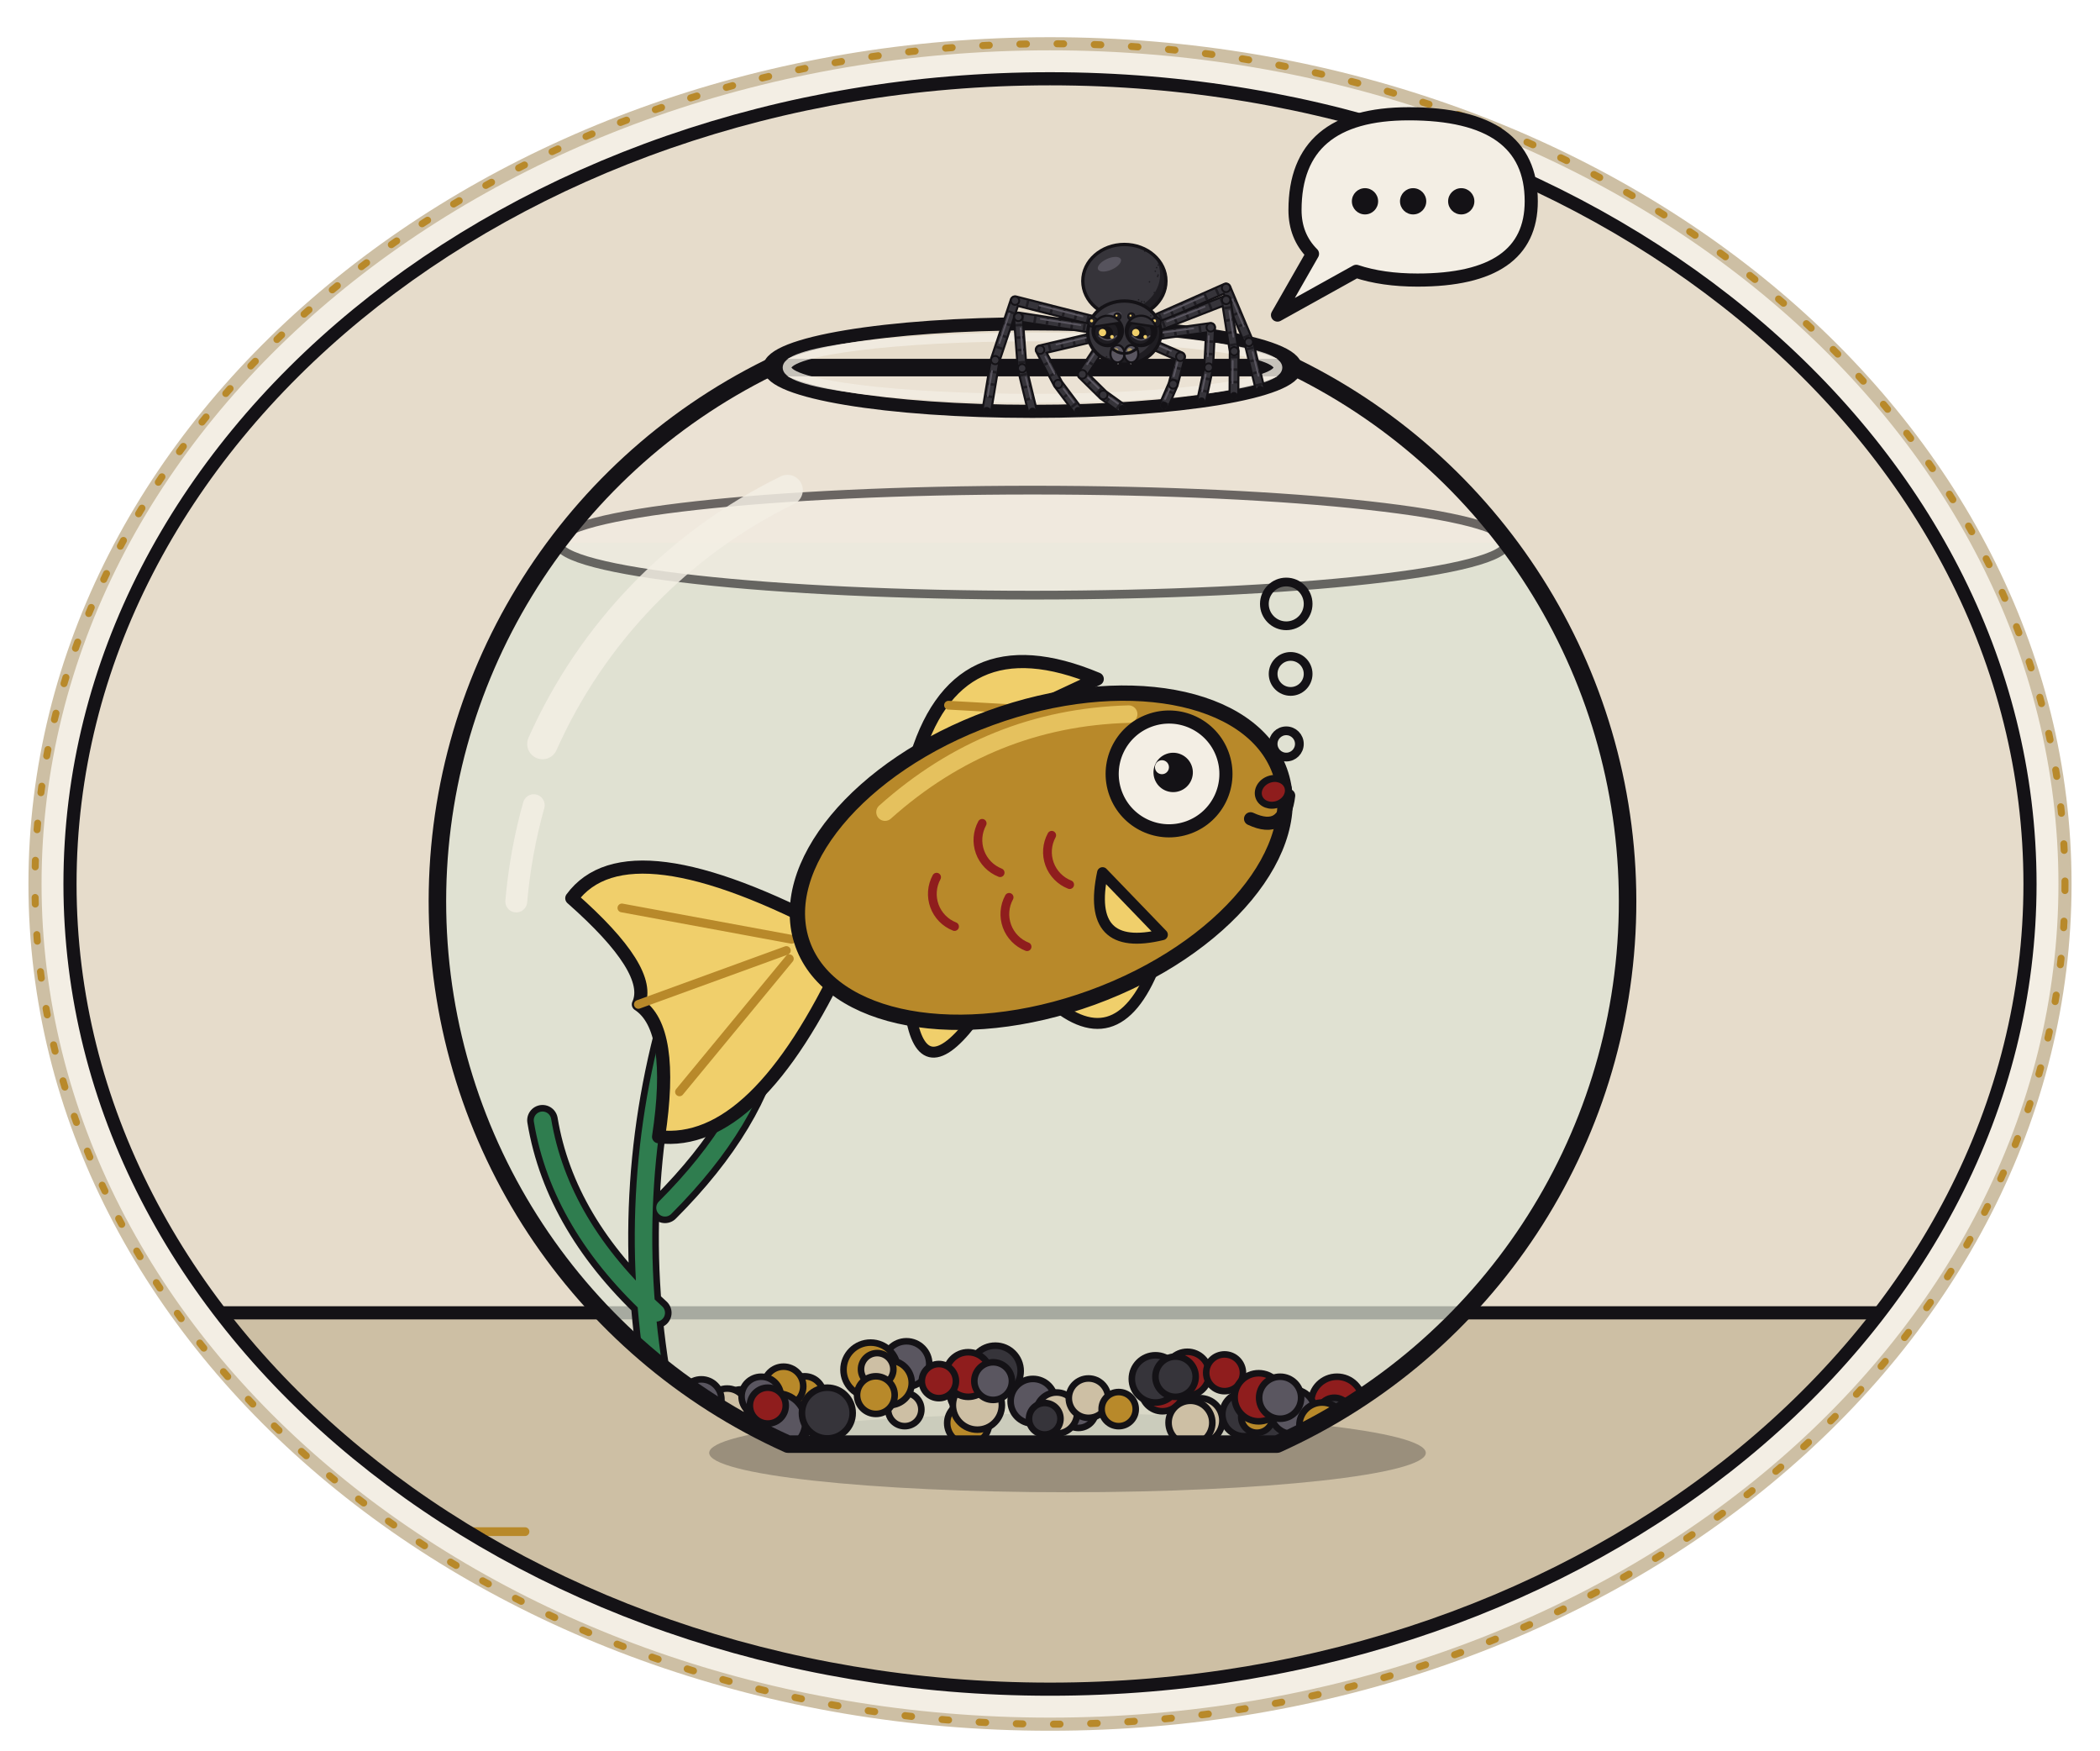
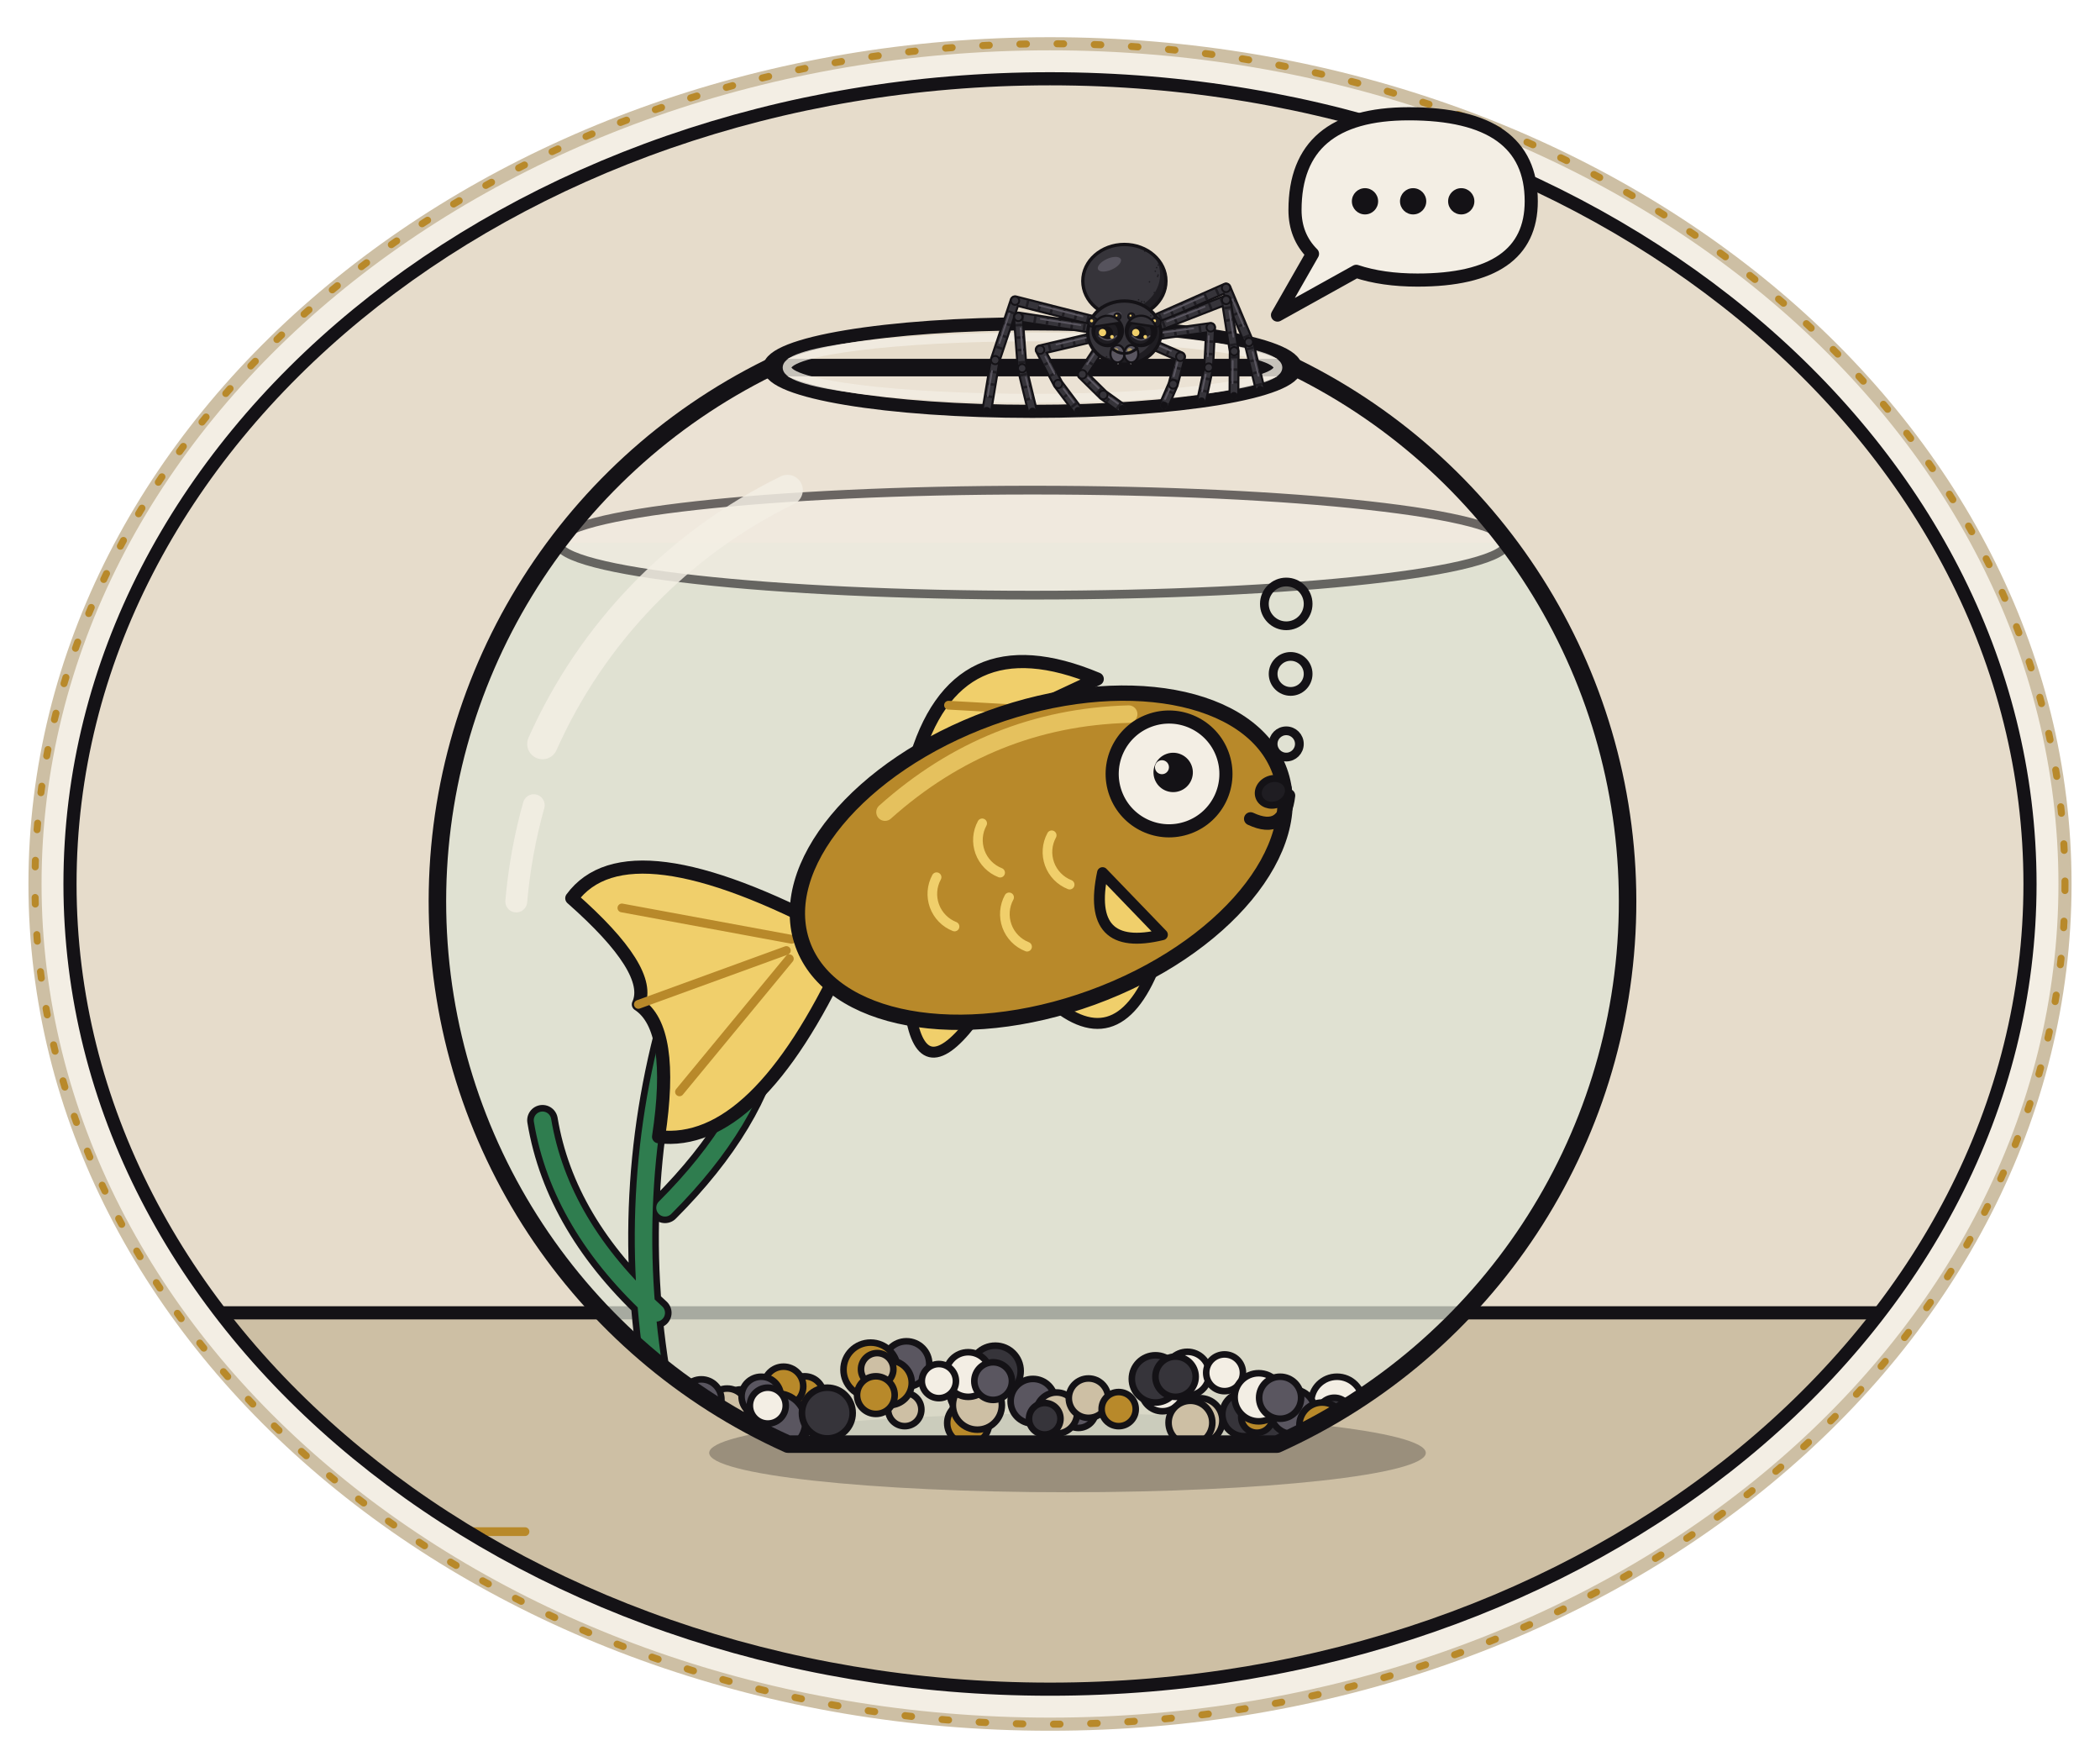
<svg xmlns="http://www.w3.org/2000/svg" viewBox="0 0 480 400" role="img" aria-labelledby="creature-goldfish-title">
  <clipPath id="cr-fish-ov0">
    <ellipse cx="240" cy="202" rx="224" ry="184" fill="#000" />
  </clipPath>
  <ellipse cx="240" cy="202" rx="232" ry="192" fill="#f3eee4" stroke="#cdbfa4" stroke-width="3" />
  <ellipse cx="240" cy="202" rx="224" ry="184" fill="#e6dccb" stroke="#cdbfa4" stroke-width="2.5" />
  <g clip-path="url(#cr-fish-ov0)">
    <path d="M0 300 H480 V400 H0 Z" fill="#cdbfa4" />
    <path d="M0 300 L480 300" stroke="#141216" stroke-width="3" stroke-linecap="round" />
    <path d="M30 350 L120 350" stroke="#b8892a" stroke-width="2" stroke-linecap="round" />
    <path d="M330 372 L440 372" stroke="#b8892a" stroke-width="2" stroke-linecap="round" />
    <ellipse cx="244" cy="332" rx="81.9" ry="9" fill="#141216" opacity="0.28" />
  </g>
  <clipPath id="cr-fish-bowl1">
    <path d="M175.9 84 A136 136 0 0 0 180.1 330 L291.9 330 A136 136 0 0 0 296.1 84 Z" />
  </clipPath>
  <g clip-path="url(#cr-fish-bowl1)">
    <path d="M175.9 84 A136 136 0 0 0 180.1 330 L291.9 330 A136 136 0 0 0 296.1 84 Z" fill="#f3eee4" opacity="0.35" />
    <path d="M0 124 H480 V400 H0 Z" fill="#f3eee4" opacity="0.55" />
    <path d="M0 124 H480 V400 H0 Z" fill="#2f7d4f" opacity="0.08" />
    <ellipse cx="236" cy="124" rx="108.5" ry="12" fill="#f3eee4" stroke="#141216" stroke-width="2" opacity="0.6" />
    <circle cx="183.9" cy="318.9" r="4.4" fill="#b8892a" stroke="#141216" stroke-width="1.5" />
-     <circle cx="265.7" cy="317.7" r="4.8" fill="#8f1d1d" stroke="#141216" stroke-width="1.5" />
+     <circle cx="265.7" cy="317.7" r="4.8" fill="#f3eee4" stroke="#141216" stroke-width="1.5" />
    <circle cx="284.4" cy="323.2" r="5" fill="#36343a" stroke="#141216" stroke-width="1.5" />
    <circle cx="169.3" cy="321.2" r="3.7" fill="#cdbfa4" stroke="#141216" stroke-width="1.5" />
    <circle cx="246.5" cy="322.3" r="4" fill="#5a5660" stroke="#141216" stroke-width="1.5" />
    <circle cx="305" cy="319.7" r="3.8" fill="#b8892a" stroke="#141216" stroke-width="1.5" />
-     <circle cx="179.5" cy="325.6" r="5.2" fill="#8f1d1d" stroke="#141216" stroke-width="1.5" />
+     <circle cx="179.5" cy="325.6" r="5.2" fill="#f3eee4" stroke="#141216" stroke-width="1.5" />
    <circle cx="227.5" cy="313.3" r="5.8" fill="#36343a" stroke="#141216" stroke-width="1.5" />
    <circle cx="166.2" cy="321.9" r="4.6" fill="#cdbfa4" stroke="#141216" stroke-width="1.5" />
    <circle cx="236.1" cy="320.2" r="5.1" fill="#5a5660" stroke="#141216" stroke-width="1.5" />
    <circle cx="179.1" cy="316.8" r="4.5" fill="#b8892a" stroke="#141216" stroke-width="1.5" />
-     <circle cx="271.4" cy="313.9" r="5" fill="#8f1d1d" stroke="#141216" stroke-width="1.5" />
+     <circle cx="271.4" cy="313.9" r="5" fill="#f3eee4" stroke="#141216" stroke-width="1.5" />
    <circle cx="264.1" cy="315.1" r="5.4" fill="#36343a" stroke="#141216" stroke-width="1.5" />
    <circle cx="206.8" cy="322.1" r="3.8" fill="#cdbfa4" stroke="#141216" stroke-width="1.5" />
    <circle cx="207.2" cy="311.7" r="5.2" fill="#5a5660" stroke="#141216" stroke-width="1.5" />
    <circle cx="221.3" cy="325.2" r="4.8" fill="#b8892a" stroke="#141216" stroke-width="1.5" />
-     <circle cx="279.9" cy="313.7" r="4.2" fill="#8f1d1d" stroke="#141216" stroke-width="1.5" />
+     <circle cx="279.9" cy="313.7" r="4.2" fill="#f3eee4" stroke="#141216" stroke-width="1.5" />
    <circle cx="290.7" cy="325.2" r="5.1" fill="#36343a" stroke="#141216" stroke-width="1.5" />
    <circle cx="241.5" cy="322.9" r="4.7" fill="#cdbfa4" stroke="#141216" stroke-width="1.5" />
    <circle cx="177.6" cy="324.9" r="6.5" fill="#5a5660" stroke="#141216" stroke-width="1.5" />
    <circle cx="287.3" cy="323.8" r="3.6" fill="#b8892a" stroke="#141216" stroke-width="1.5" />
-     <circle cx="305.6" cy="320.5" r="5.9" fill="#8f1d1d" stroke="#141216" stroke-width="1.5" />
+     <circle cx="305.6" cy="320.5" r="5.9" fill="#f3eee4" stroke="#141216" stroke-width="1.5" />
    <circle cx="220.8" cy="318.9" r="3.6" fill="#36343a" stroke="#141216" stroke-width="1.5" />
    <circle cx="223.4" cy="321.1" r="5.6" fill="#cdbfa4" stroke="#141216" stroke-width="1.5" />
    <circle cx="160.3" cy="319.8" r="4.6" fill="#5a5660" stroke="#141216" stroke-width="1.5" />
    <circle cx="199" cy="313" r="6.2" fill="#b8892a" stroke="#141216" stroke-width="1.5" />
-     <circle cx="287.7" cy="319.3" r="5.5" fill="#8f1d1d" stroke="#141216" stroke-width="1.5" />
+     <circle cx="287.7" cy="319.3" r="5.5" fill="#f3eee4" stroke="#141216" stroke-width="1.5" />
    <circle cx="305" cy="323.2" r="3.8" fill="#36343a" stroke="#141216" stroke-width="1.5" />
    <circle cx="248.8" cy="319.5" r="4.5" fill="#cdbfa4" stroke="#141216" stroke-width="1.5" />
    <circle cx="295.5" cy="322.6" r="5.1" fill="#5a5660" stroke="#141216" stroke-width="1.5" />
    <circle cx="203.3" cy="316" r="5.1" fill="#b8892a" stroke="#141216" stroke-width="1.5" />
-     <circle cx="221.3" cy="314.1" r="5.1" fill="#8f1d1d" stroke="#141216" stroke-width="1.5" />
+     <circle cx="221.3" cy="314.1" r="5.1" fill="#f3eee4" stroke="#141216" stroke-width="1.5" />
    <circle cx="268.7" cy="314.6" r="4.6" fill="#36343a" stroke="#141216" stroke-width="1.5" />
    <circle cx="200.5" cy="312.9" r="3.7" fill="#cdbfa4" stroke="#141216" stroke-width="1.5" />
    <circle cx="174" cy="319.1" r="4.5" fill="#5a5660" stroke="#141216" stroke-width="1.5" />
    <circle cx="302.2" cy="325.7" r="5.2" fill="#b8892a" stroke="#141216" stroke-width="1.5" />
-     <circle cx="214.6" cy="315.6" r="3.9" fill="#8f1d1d" stroke="#141216" stroke-width="1.5" />
+     <circle cx="214.6" cy="315.6" r="3.9" fill="#f3eee4" stroke="#141216" stroke-width="1.5" />
    <circle cx="189.1" cy="322.9" r="5.8" fill="#36343a" stroke="#141216" stroke-width="1.5" />
    <circle cx="274.3" cy="324.6" r="5.1" fill="#cdbfa4" stroke="#141216" stroke-width="1.5" />
    <circle cx="227" cy="315.6" r="4.3" fill="#5a5660" stroke="#141216" stroke-width="1.5" />
    <circle cx="200.2" cy="318.8" r="4.3" fill="#b8892a" stroke="#141216" stroke-width="1.5" />
-     <circle cx="175.5" cy="321.2" r="4.1" fill="#8f1d1d" stroke="#141216" stroke-width="1.5" />
+     <circle cx="175.5" cy="321.2" r="4.1" fill="#f3eee4" stroke="#141216" stroke-width="1.5" />
    <circle cx="238.8" cy="324.2" r="3.6" fill="#36343a" stroke="#141216" stroke-width="1.5" />
    <circle cx="272.1" cy="325.1" r="5" fill="#cdbfa4" stroke="#141216" stroke-width="1.5" />
    <circle cx="292.6" cy="319.4" r="4.8" fill="#5a5660" stroke="#141216" stroke-width="1.5" />
    <circle cx="255.7" cy="322" r="3.9" fill="#b8892a" stroke="#141216" stroke-width="1.5" />
    <path d="M150 316 Q142 270 156 226 M150 300 Q128 280 124 256 M152 276 Q172 256 176 236" fill="none" stroke="#141216" stroke-width="7" stroke-linecap="round" stroke-linejoin="round" />
    <path d="M150 316 Q142 270 156 226 M150 300 Q128 280 124 256 M152 276 Q172 256 176 236" fill="none" stroke="#2f7d4f" stroke-width="4" stroke-linecap="round" stroke-linejoin="round" />
    <g transform="translate(238 196) rotate(-20)">
      <path d="M-50 0 Q-86 -40 -104 -28 Q-92 -6 -98 0 Q-92 8 -104 30 Q-84 40 -50 6 Z" fill="#f0cf6b" stroke="#141216" stroke-width="3" stroke-linecap="round" stroke-linejoin="round" />
      <path d="M-60 -2 L-94 -22 M-62 2 L-96 22 M-62 0 L-98 0" fill="none" stroke="#b8892a" stroke-width="2" stroke-linecap="round" stroke-linejoin="round" />
      <path d="M-20 -30 Q0 -58 26 -34 Z" fill="#f0cf6b" stroke="#141216" stroke-width="3" stroke-linecap="round" stroke-linejoin="round" />
      <path d="M-8 -40 L6 -34" fill="none" stroke="#b8892a" stroke-width="2" stroke-linecap="round" stroke-linejoin="round" />
      <path d="M-10 30 Q0 50 16 32 Z M-40 22 Q-44 40 -28 30 Z" fill="#f0cf6b" stroke="#141216" stroke-width="2.5" stroke-linecap="round" stroke-linejoin="round" />
      <ellipse cx="0" cy="0" rx="58" ry="34" fill="#b8892a" stroke="#141216" stroke-width="3.5" />
      <path d="M-30 -22 Q0 -34 30 -24" fill="none" stroke="#f0cf6b" stroke-width="4" stroke-linecap="round" stroke-linejoin="round" opacity="0.8" />
-       <path d="M-24 -4 a8 8 0 0 0 0 12 M-10 -12 a8 8 0 0 0 0 12 M-10 6 a8 8 0 0 0 0 12 M4 -4 a8 8 0 0 0 0 12" fill="none" stroke="#8f1d1d" stroke-width="2" stroke-linecap="round" stroke-linejoin="round" />
+       <path d="M-24 -4 a8 8 0 0 0 0 12 M-10 -12 a8 8 0 0 0 0 12 M-10 6 a8 8 0 0 0 0 12 M4 -4 a8 8 0 0 0 0 12" fill="none" stroke="#f0cf6b" stroke-width="2.2" stroke-linecap="round" stroke-linejoin="round" />
      <path d="M12 8 Q2 24 20 26 Z" fill="#f0cf6b" stroke="#141216" stroke-width="2.5" stroke-linecap="round" stroke-linejoin="round" />
      <circle cx="34" cy="-8" r="13" fill="#f3eee4" stroke="#141216" stroke-width="3" />
      <circle cx="35" cy="-8" r="4.5" fill="#141216" />
      <circle cx="33" cy="-10" r="1.6" fill="#f3eee4" />
      <path d="M48 8 Q54 14 58 6" fill="none" stroke="#141216" stroke-width="3" stroke-linecap="round" stroke-linejoin="round" />
-       <ellipse cx="55" cy="4" rx="3.5" ry="3" fill="#8f1d1d" stroke="#141216" stroke-width="1.6" />
+       <ellipse cx="55" cy="4" rx="3.5" ry="3" fill="#1f1d22" stroke="#141216" stroke-width="1.6" />
    </g>
    <circle cx="294" cy="170" r="3" fill="none" stroke="#141216" stroke-width="2" />
    <circle cx="295" cy="154" r="4" fill="none" stroke="#141216" stroke-width="2" />
    <circle cx="294" cy="138" r="5" fill="none" stroke="#141216" stroke-width="2" />
  </g>
  <path d="M175.9 84 A136 136 0 0 0 180.1 330 L291.9 330 A136 136 0 0 0 296.1 84 Z" fill="none" stroke="#141216" stroke-width="4" stroke-linecap="round" stroke-linejoin="round" />
  <ellipse cx="236" cy="84" rx="60.1" ry="10" fill="none" stroke="#141216" stroke-width="3" />
  <ellipse cx="236" cy="84" rx="56.1" ry="7" fill="none" stroke="#f3eee4" stroke-width="2" opacity="0.8" />
  <path d="M124 170 A118 118 0 0 1 180 112" fill="none" stroke="#f3eee4" stroke-width="7" stroke-linecap="round" stroke-linejoin="round" opacity="0.85" />
  <path d="M118 206 A120 120 0 0 1 122 184" fill="none" stroke="#f3eee4" stroke-width="5" stroke-linecap="round" stroke-linejoin="round" opacity="0.85" />
  <ellipse cx="240" cy="202" rx="224" ry="184" fill="none" stroke="#141216" stroke-width="3" />
  <ellipse cx="240" cy="202" rx="232" ry="192" fill="none" stroke="#b8892a" stroke-width="1.6" stroke-dasharray="1.5 7" stroke-linecap="round" />
  <g transform="translate(257 76) rotate(0) scale(0.19 0.19)">
    <g transform="rotate(0 0 -62)">
      <clipPath id="cr-fish-c2">
        <ellipse cx="0" cy="-62" rx="50" ry="44" fill="#000" />
      </clipPath>
      <ellipse cx="0" cy="-62" rx="50" ry="44" fill="#1f1d22" />
      <g clip-path="url(#cr-fish-c2)">
        <ellipse cx="-8" cy="-69.9" rx="51" ry="44.9" fill="#36343a" />
        <path d="M23.9 -36.9h0M36 -48.1h0M24.5 -97.9h0M5 -29.3h0M-25.9 -30.8h0M30.2 -61h0M40 -67.5h0M40.6 -69.2h0M37.2 -73.8h0M19.5 -35.4h0M-27.3 -31.3h0M-28.1 -30.4h0M-18.5 -33.8h0M17.1 -39.4h0M40.7 -81.2h0M20.8 -37.3h0M38.8 -78.1h0" stroke="#1f1d22" stroke-width="1.9" stroke-linecap="round" />
        <ellipse cx="-18" cy="-82.2" rx="15" ry="7" fill="#5a5660" transform="rotate(-24 -18 -82.2)" opacity="0.9" />
      </g>
      <ellipse cx="0" cy="-62" rx="50" ry="44" fill="none" stroke="#141216" stroke-width="4" />
    </g>
    <g>
      <path d="M28 -12 L122.3 -53.7 L149.7 11.4 L163.4 68.4" fill="none" stroke="#141216" stroke-width="13" stroke-linecap="round" stroke-linejoin="round" />
      <path d="M28 -12 L122.3 -53.7 L149.7 11.4 L163.4 68.4" fill="none" stroke="#36343a" stroke-width="8" stroke-linecap="round" stroke-linejoin="round" />
      <path d="M28 -12 L122.3 -53.7 L149.7 11.4 L163.4 68.4" fill="none" stroke="#1f1d22" stroke-width="8" stroke-dasharray="3 12" stroke-linejoin="round" />
      <path d="M48 -22.8 L95.2 -43.6M130 -40 L143.6 -7.5M154.4 23.5 L161.3 52" stroke="#5a5660" stroke-width="2.1" stroke-linecap="round" fill="none" />
      <circle cx="122.3" cy="-53.7" r="5" fill="#36343a" stroke="#141216" stroke-width="2.2" />
      <circle cx="149.7" cy="11.4" r="5" fill="#36343a" stroke="#141216" stroke-width="2.2" />
      <circle cx="163.4" cy="68.4" r="4.4" fill="#141216" />
    </g>
    <g>
      <path d="M-28 -12 L-131.5 -38.3 L-155.4 33.1 L-165.5 93.9" fill="none" stroke="#141216" stroke-width="13" stroke-linecap="round" stroke-linejoin="round" />
      <path d="M-28 -12 L-131.5 -38.3 L-155.4 33.1 L-165.5 93.9" fill="none" stroke="#36343a" stroke-width="8" stroke-linecap="round" stroke-linejoin="round" />
      <path d="M-28 -12 L-131.5 -38.3 L-155.4 33.1 L-165.5 93.9" fill="none" stroke="#1f1d22" stroke-width="8" stroke-dasharray="3 12" stroke-linejoin="round" />
      <path d="M-50.3 -19.5 L-102.1 -32.6M-138.4 -23.1 L-150.3 12.6M-159.3 46.2 L-164.4 76.6" stroke="#5a5660" stroke-width="2.1" stroke-linecap="round" fill="none" />
      <circle cx="-131.5" cy="-38.3" r="5" fill="#36343a" stroke="#141216" stroke-width="2.2" />
      <circle cx="-155.4" cy="33.1" r="5" fill="#36343a" stroke="#141216" stroke-width="2.2" />
      <circle cx="-165.5" cy="93.9" r="4.4" fill="#141216" />
    </g>
    <g>
      <path d="M32 -4 L122.4 -39.2 L132.1 22.4 L131.8 75.9" fill="none" stroke="#141216" stroke-width="13" stroke-linecap="round" stroke-linejoin="round" />
      <path d="M32 -4 L122.4 -39.2 L132.1 22.4 L131.8 75.9" fill="none" stroke="#36343a" stroke-width="8" stroke-linecap="round" stroke-linejoin="round" />
      <path d="M32 -4 L122.4 -39.2 L132.1 22.4 L131.8 75.9" fill="none" stroke="#1f1d22" stroke-width="8" stroke-dasharray="3 12" stroke-linejoin="round" />
      <path d="M51.3 -13.4 L96.5 -31M126.3 -25.9 L131.1 4.9M130.3 34.1 L130.1 60.9" stroke="#5a5660" stroke-width="2.1" stroke-linecap="round" fill="none" />
      <circle cx="122.4" cy="-39.2" r="5" fill="#36343a" stroke="#141216" stroke-width="2.2" />
      <circle cx="132.1" cy="22.4" r="5" fill="#36343a" stroke="#141216" stroke-width="2.2" />
      <circle cx="131.8" cy="75.9" r="4.4" fill="#141216" />
    </g>
    <g>
      <path d="M-32 -4 L-127.6 -18.8 L-123 42.9 L-110.5 94.7" fill="none" stroke="#141216" stroke-width="13" stroke-linecap="round" stroke-linejoin="round" />
      <path d="M-32 -4 L-127.6 -18.8 L-123 42.9 L-110.5 94.7" fill="none" stroke="#36343a" stroke-width="8" stroke-linecap="round" stroke-linejoin="round" />
      <path d="M-32 -4 L-127.6 -18.8 L-123 42.9 L-110.5 94.7" fill="none" stroke="#1f1d22" stroke-width="8" stroke-dasharray="3 12" stroke-linejoin="round" />
      <path d="M-52.8 -9 L-100.6 -16.4M-124.8 -5.3 L-122.5 25.5M-118.5 53.9 L-112.3 79.8" stroke="#5a5660" stroke-width="2.1" stroke-linecap="round" fill="none" />
      <circle cx="-127.6" cy="-18.8" r="5" fill="#36343a" stroke="#141216" stroke-width="2.2" />
      <circle cx="-123" cy="42.9" r="5" fill="#36343a" stroke="#141216" stroke-width="2.2" />
      <circle cx="-110.5" cy="94.7" r="4.4" fill="#141216" />
    </g>
    <g>
      <path d="M30 4 L103.8 -6.2 L101.4 42 L92.8 82.4" fill="none" stroke="#141216" stroke-width="13" stroke-linecap="round" stroke-linejoin="round" />
      <path d="M30 4 L103.8 -6.2 L101.4 42 L92.8 82.4" fill="none" stroke="#36343a" stroke-width="8" stroke-linecap="round" stroke-linejoin="round" />
      <path d="M30 4 L103.8 -6.2 L101.4 42 L92.8 82.4" fill="none" stroke="#1f1d22" stroke-width="8" stroke-dasharray="3 12" stroke-linejoin="round" />
      <path d="M46 0 L82.9 -5.1M101.5 4.3 L100.4 28.4M97.8 50.5 L93.5 70.7" stroke="#5a5660" stroke-width="2.1" stroke-linecap="round" fill="none" />
      <circle cx="103.8" cy="-6.2" r="5" fill="#36343a" stroke="#141216" stroke-width="2.2" />
      <circle cx="101.4" cy="42" r="5" fill="#36343a" stroke="#141216" stroke-width="2.2" />
      <circle cx="92.8" cy="82.4" r="4.4" fill="#141216" />
    </g>
    <g>
      <path d="M-30 4 L-101.3 20.7 L-79.7 61.8 L-55.6 93.9" fill="none" stroke="#141216" stroke-width="13" stroke-linecap="round" stroke-linejoin="round" />
      <path d="M-30 4 L-101.3 20.7 L-79.7 61.8 L-55.6 93.9" fill="none" stroke="#36343a" stroke-width="8" stroke-linecap="round" stroke-linejoin="round" />
      <path d="M-30 4 L-101.3 20.7 L-79.7 61.8 L-55.6 93.9" fill="none" stroke="#1f1d22" stroke-width="8" stroke-dasharray="3 12" stroke-linejoin="round" />
      <path d="M-46.1 6 L-81.7 14.3M-95 28.9 L-84.2 49.5M-73 67.8 L-60.9 83.9" stroke="#5a5660" stroke-width="2.1" stroke-linecap="round" fill="none" />
      <circle cx="-101.3" cy="20.7" r="5" fill="#36343a" stroke="#141216" stroke-width="2.2" />
      <circle cx="-79.7" cy="61.8" r="5" fill="#36343a" stroke="#141216" stroke-width="2.2" />
      <circle cx="-55.6" cy="93.9" r="4.4" fill="#141216" />
    </g>
    <g>
      <path d="M24 10 L67.4 29 L58.7 62.2 L47.6 87.7" fill="none" stroke="#141216" stroke-width="13.4" stroke-linecap="round" stroke-linejoin="round" />
      <path d="M24 10 L67.4 29 L58.7 62.2 L47.6 87.7" fill="none" stroke="#36343a" stroke-width="8.4" stroke-linecap="round" stroke-linejoin="round" />
      <path d="M24 10 L67.4 29 L58.7 62.2 L47.6 87.7" fill="none" stroke="#1f1d22" stroke-width="8.4" stroke-dasharray="3 12" stroke-linejoin="round" />
      <path d="M34.3 12.5 L56 22M63.7 35.9 L59.4 52.5M54.6 67.1 L49 79.8" stroke="#5a5660" stroke-width="2.2" stroke-linecap="round" fill="none" />
      <circle cx="67.4" cy="29" r="5.2" fill="#36343a" stroke="#141216" stroke-width="2.2" />
      <circle cx="58.7" cy="62.2" r="5.2" fill="#36343a" stroke="#141216" stroke-width="2.2" />
      <circle cx="47.6" cy="87.7" r="4.5" fill="#141216" />
    </g>
    <g>
      <path d="M-24 10 L-50.6 50.2 L-25.4 75 L-2.3 91.6" fill="none" stroke="#141216" stroke-width="13.4" stroke-linecap="round" stroke-linejoin="round" />
      <path d="M-24 10 L-50.6 50.2 L-25.4 75 L-2.3 91.6" fill="none" stroke="#36343a" stroke-width="8.4" stroke-linecap="round" stroke-linejoin="round" />
      <path d="M-24 10 L-50.6 50.2 L-25.4 75 L-2.3 91.6" fill="none" stroke="#1f1d22" stroke-width="8.4" stroke-dasharray="3 12" stroke-linejoin="round" />
      <path d="M-31.4 17.8 L-44.7 38M-43.7 54.4 L-31.1 66.7M-19.2 77.1 L-7.7 85.4" stroke="#5a5660" stroke-width="2.2" stroke-linecap="round" fill="none" />
      <circle cx="-50.6" cy="50.2" r="5.2" fill="#36343a" stroke="#141216" stroke-width="2.2" />
      <circle cx="-25.4" cy="75" r="5.2" fill="#36343a" stroke="#141216" stroke-width="2.2" />
      <circle cx="-2.3" cy="91.6" r="4.5" fill="#141216" />
    </g>
    <g transform="rotate(0 0 0)">
      <clipPath id="cr-fish-c3">
        <ellipse cx="0" cy="0" rx="44" ry="38" fill="#000" />
      </clipPath>
      <ellipse cx="0" cy="0" rx="44" ry="38" fill="#1f1d22" />
      <g clip-path="url(#cr-fish-c3)">
        <ellipse cx="-7" cy="-6.8" rx="44.9" ry="38.8" fill="#36343a" />
        <path d="M32 7.8h0M2.7 25.7h0M-21.4 29h0M-6.7 29.6h0M28.8 14.4h0M35.4 -15.9h0M8.3 23.8h0M32.3 3.1h0M32.7 9.9h0M31.8 7.7h0M31.7 -24.5h0M31.7 -20.3h0" stroke="#1f1d22" stroke-width="1.8" stroke-linecap="round" />
        <ellipse cx="-15.8" cy="-17.5" rx="13.2" ry="6.1" fill="#5a5660" transform="rotate(-24 -15.8 -17.5)" opacity="0.9" />
      </g>
      <ellipse cx="0" cy="0" rx="44" ry="38" fill="none" stroke="#141216" stroke-width="4" />
    </g>
    <path d="M-10.6 33.2 l3 8.5 l2.6 -7.6 Z" fill="#f3eee4" stroke="#141216" stroke-width="2" stroke-linecap="round" stroke-linejoin="round" />
    <path d="M10.6 33.2 l-3 8.5 l-2.5 -7.6 Z" fill="#f3eee4" stroke="#141216" stroke-width="2" stroke-linecap="round" stroke-linejoin="round" />
    <ellipse cx="-8.3" cy="25.5" rx="8.5" ry="10.5" fill="#5a5660" stroke="#141216" stroke-width="2.6" />
    <ellipse cx="8.3" cy="25.5" rx="8.5" ry="10.5" fill="#5a5660" stroke="#141216" stroke-width="2.6" />
    <ellipse cx="-10.2" cy="21.3" rx="3" ry="2.7" fill="#f0cf6b" opacity="0.55" />
    <ellipse cx="6.5" cy="21.3" rx="3" ry="2.7" fill="#f0cf6b" opacity="0.55" />
    <circle cx="-8.4" cy="-19.3" r="5" fill="#141216" />
    <circle cx="-8.4" cy="-19.3" r="3.4" fill="#1f1d22" />
    <circle cx="-9.4" cy="-20.4" r="1.2" fill="#f0cf6b" />
    <circle cx="8.4" cy="-19.3" r="5" fill="#141216" />
    <circle cx="8.4" cy="-19.3" r="3.4" fill="#1f1d22" />
    <circle cx="7.4" cy="-20.4" r="1.2" fill="#f0cf6b" />
    <circle cx="-37.8" cy="-12.5" r="6.7" fill="#141216" />
    <circle cx="-37.8" cy="-12.5" r="5.1" fill="#1f1d22" />
    <circle cx="-39.4" cy="-14.1" r="1.8" fill="#f0cf6b" />
    <circle cx="37.9" cy="-12.5" r="6.7" fill="#141216" />
    <circle cx="37.9" cy="-12.5" r="5.1" fill="#1f1d22" />
    <circle cx="36.3" cy="-14.1" r="1.8" fill="#f0cf6b" />
    <circle cx="-20" cy="-2" r="19.6" fill="#141216" />
    <clipPath id="cr-fish-e4">
      <circle cx="-20" cy="-2" r="17" fill="#000" />
    </clipPath>
    <g clip-path="url(#cr-fish-e4)">
      <circle cx="-20" cy="-2" r="17" fill="#141216" />
      <circle cx="-21.4" cy="-0.1" r="13.6" fill="#1f1d22" />
      <circle cx="-22" cy="0.7" r="8.5" fill="#141216" />
      <path d="M-30.5 4.1 Q-20 13.6 -9.5 4.1" fill="none" stroke="#5a5660" stroke-width="1.7" stroke-linecap="round" stroke-linejoin="round" opacity="0.9" />
      <circle cx="-26.3" cy="0" r="4.4" fill="#f0cf6b" />
      <circle cx="-14.9" cy="5.1" r="2.2" fill="#f0cf6b" />
      <path d="M-1.3 -22.4 L-1.3 -12.5 L-38.7 -6.8 L-38.7 -22.4 Z" fill="#36343a" />
      <path d="M-1.3 -12.5 L-38.7 -6.8" fill="none" stroke="#141216" stroke-width="2.72" stroke-linecap="round" stroke-linejoin="round" />
    </g>
    <circle cx="20" cy="-2" r="19.6" fill="#141216" />
    <clipPath id="cr-fish-e5">
      <circle cx="20" cy="-2" r="17" fill="#000" />
    </clipPath>
    <g clip-path="url(#cr-fish-e5)">
      <circle cx="20" cy="-2" r="17" fill="#141216" />
      <circle cx="18.6" cy="-0.1" r="13.6" fill="#1f1d22" />
      <circle cx="18" cy="0.7" r="8.5" fill="#141216" />
      <path d="M9.5 4.1 Q20 13.6 30.5 4.1" fill="none" stroke="#5a5660" stroke-width="1.7" stroke-linecap="round" stroke-linejoin="round" opacity="0.9" />
      <circle cx="13.7" cy="0" r="4.4" fill="#f0cf6b" />
      <circle cx="25.1" cy="5.1" r="2.2" fill="#f0cf6b" />
      <path d="M1.3 -22.4 L1.3 -12.5 L38.7 -6.8 L38.7 -22.4 Z" fill="#36343a" />
      <path d="M1.3 -12.5 L38.7 -6.8" fill="none" stroke="#141216" stroke-width="2.72" stroke-linecap="round" stroke-linejoin="round" />
    </g>
    <path d="M-15.3 19 Q0 31.2 15.3 19" fill="none" stroke="#141216" stroke-width="3.4" stroke-linecap="round" stroke-linejoin="round" />
  </g>
  <path d="M296 48 Q296 26 322 26 Q350 26 350 46 Q350 64 324 64 Q316 64 310 62 L292 72 L300 58 Q296 54 296 48 Z" fill="#f3eee4" stroke="#141216" stroke-width="3" stroke-linecap="round" stroke-linejoin="round" />
  <circle cx="312" cy="46" r="3" fill="#141216" />
  <circle cx="323" cy="46" r="3" fill="#141216" />
  <circle cx="334" cy="46" r="3" fill="#141216" />
</svg>
